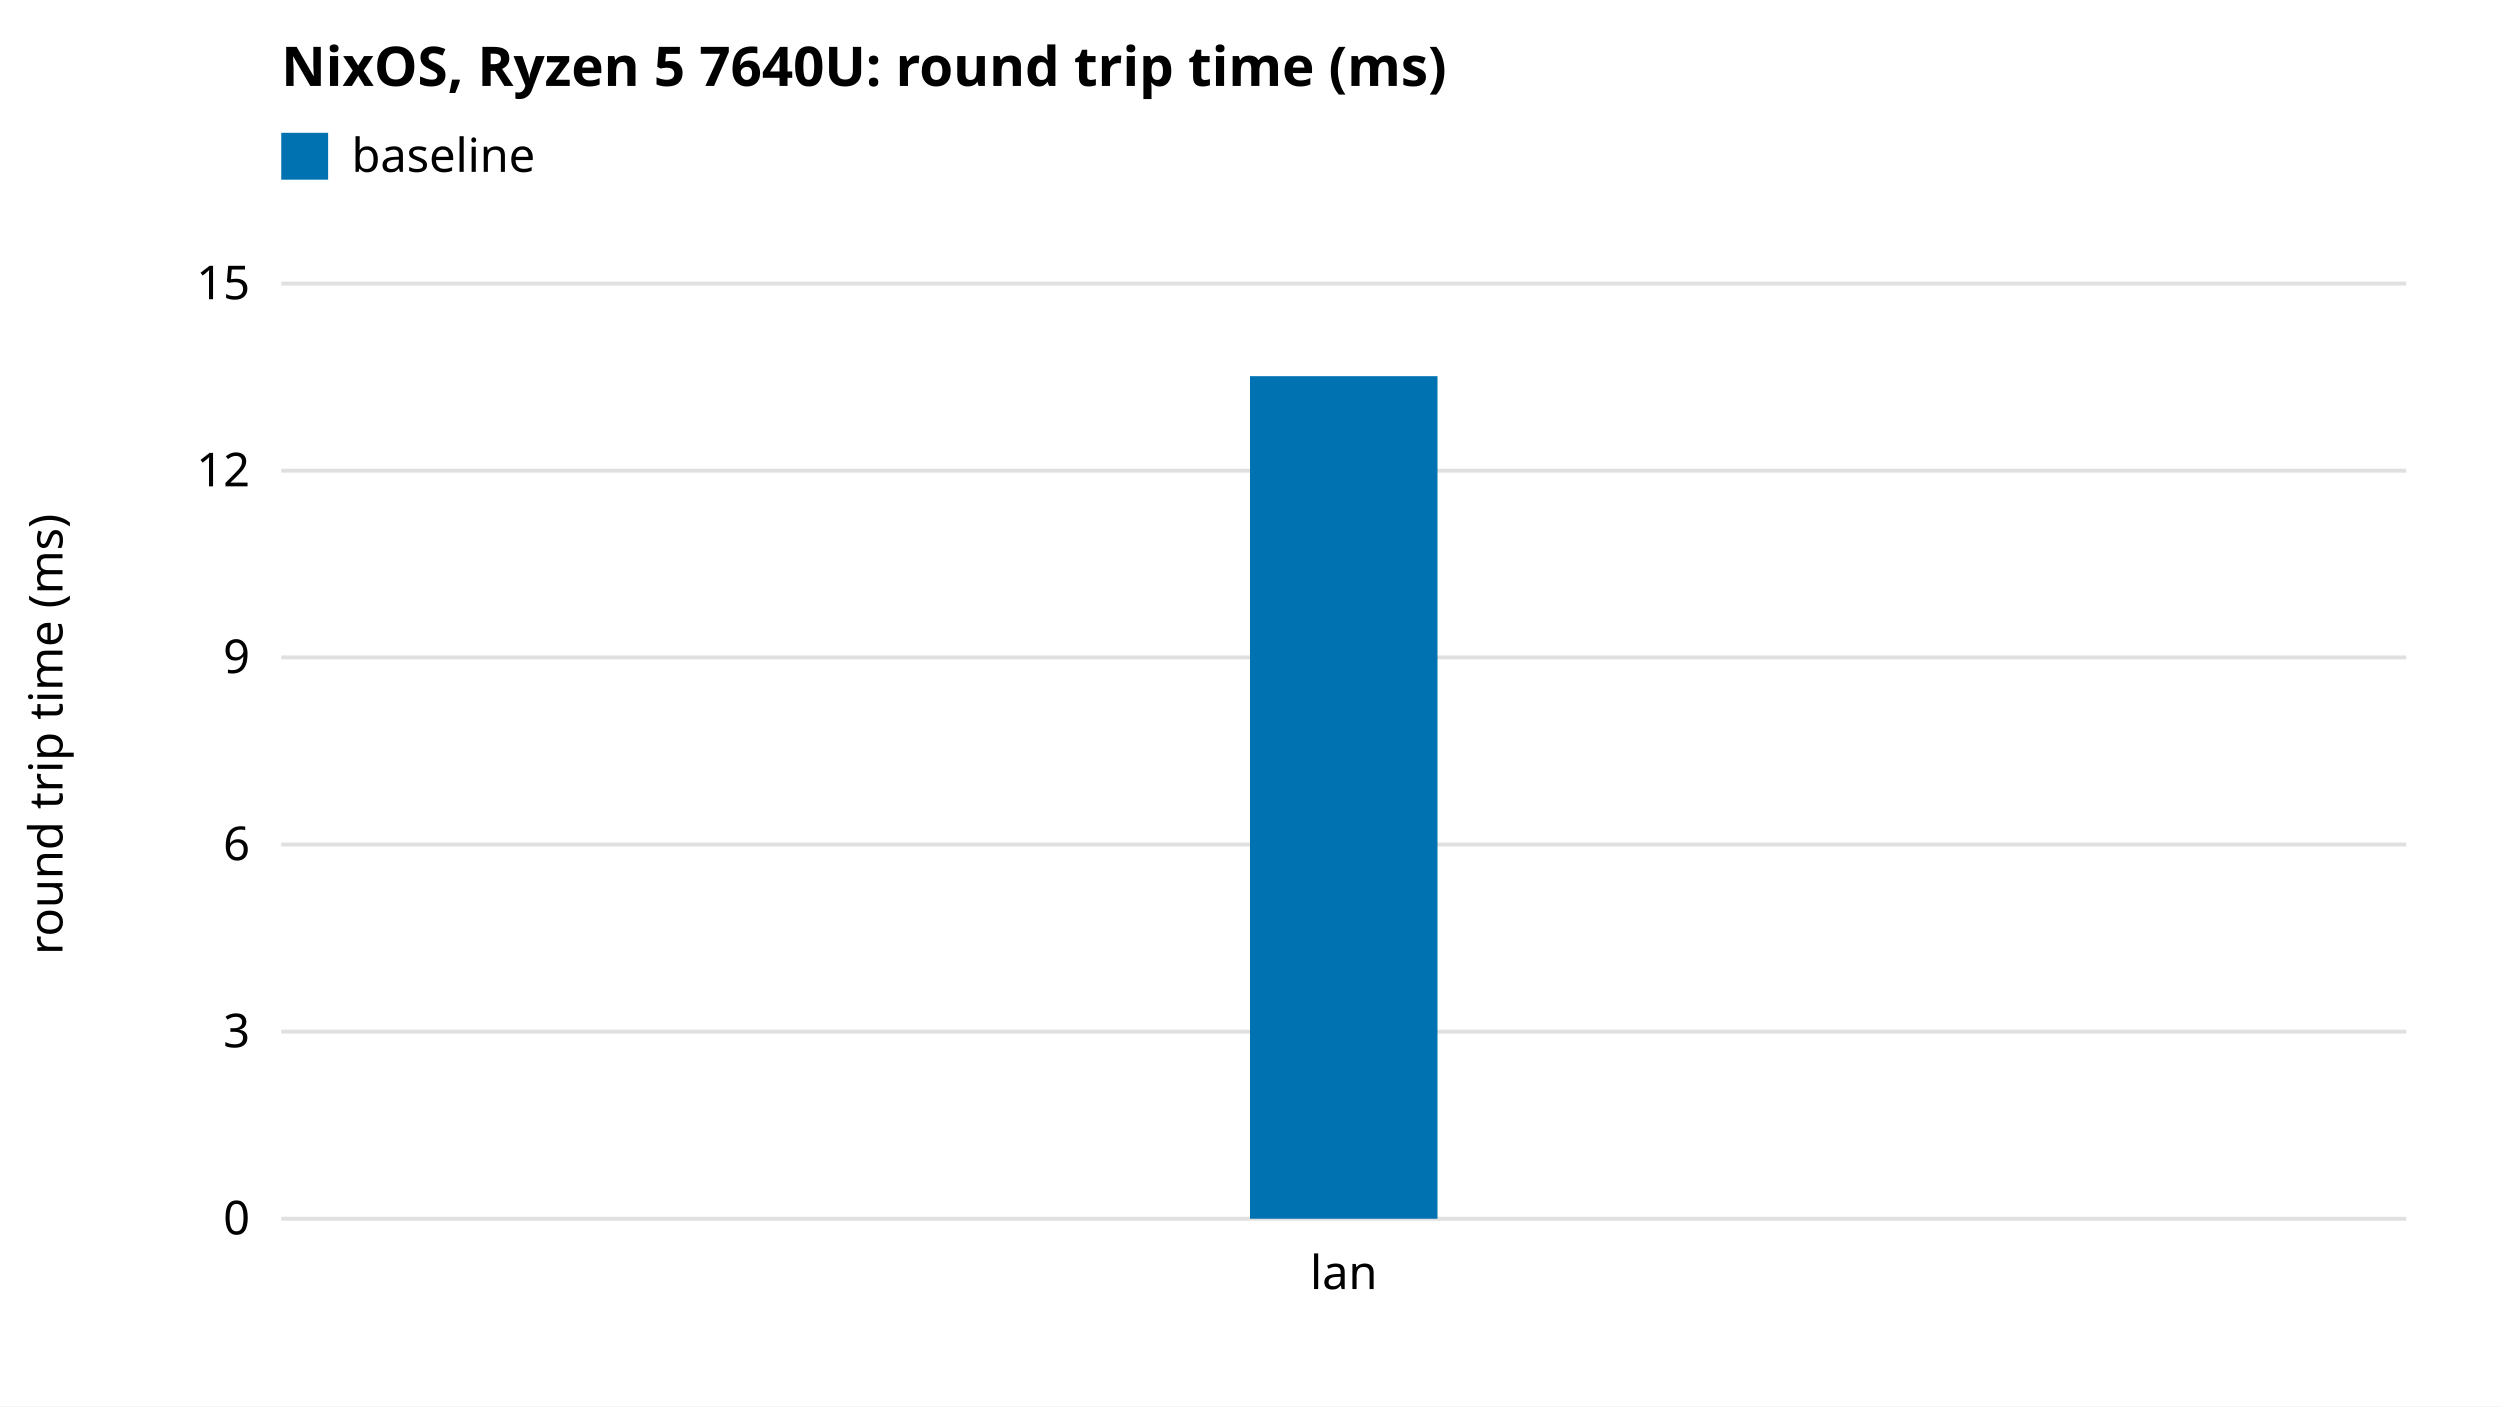
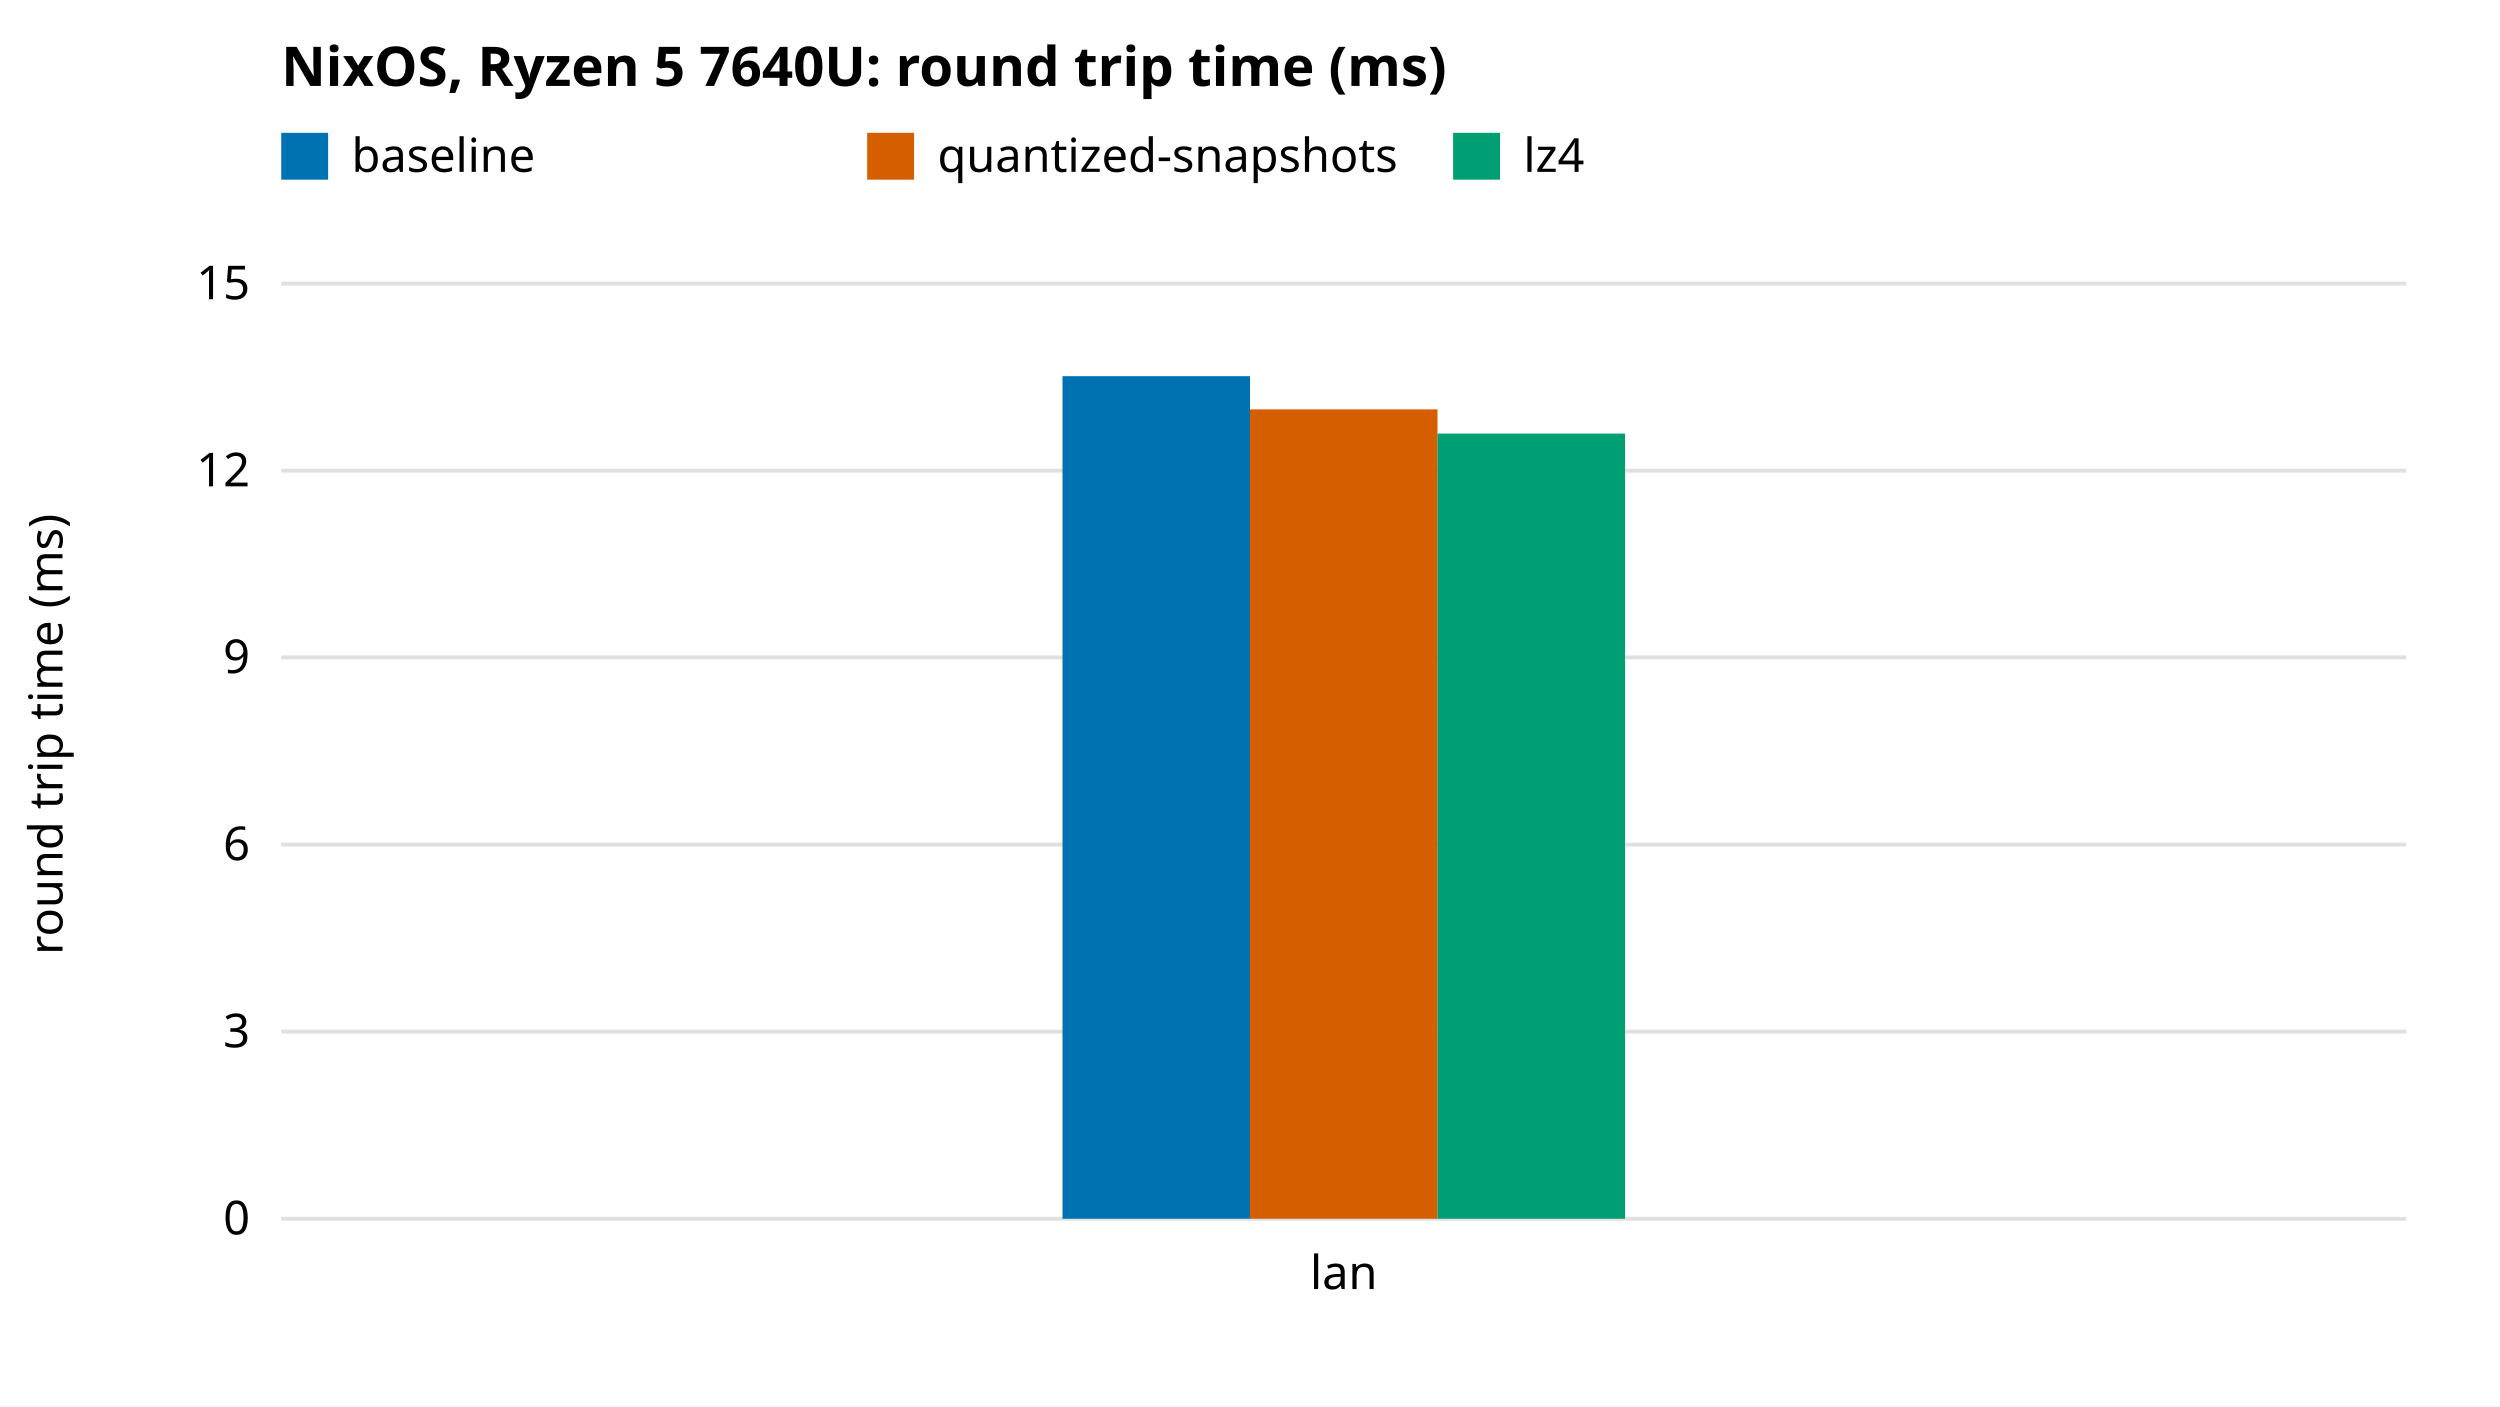
<svg xmlns="http://www.w3.org/2000/svg" viewBox="0 0 640 360" font-family="sans-serif" font-size="12" role="img" aria-label="NixOS, Ryzen 5 7640U: round trip time (ms)">
  <rect width="640" height="360" fill="#ffffff" />
  <text x="72" y="22" font-size="14" font-weight="bold">NixOS, Ryzen 5 7640U: round trip time (ms)</text>
  <line x1="72" x2="616" y1="312.0" y2="312.0" stroke="#e0e0e0" />
  <text x="64" y="316.0" text-anchor="end">0</text>
  <line x1="72" x2="616" y1="264.1" y2="264.1" stroke="#e0e0e0" />
  <text x="64" y="268.1" text-anchor="end">3</text>
  <line x1="72" x2="616" y1="216.2" y2="216.2" stroke="#e0e0e0" />
  <text x="64" y="220.2" text-anchor="end">6</text>
  <line x1="72" x2="616" y1="168.3" y2="168.3" stroke="#e0e0e0" />
  <text x="64" y="172.3" text-anchor="end">9</text>
  <line x1="72" x2="616" y1="120.5" y2="120.5" stroke="#e0e0e0" />
  <text x="64" y="124.5" text-anchor="end">12</text>
  <line x1="72" x2="616" y1="72.6" y2="72.6" stroke="#e0e0e0" />
  <text x="64" y="76.6" text-anchor="end">15</text>
  <text x="16" y="188.0" text-anchor="middle" transform="rotate(-90 16 188.0)">round trip time (ms)</text>
  <rect x="72" y="34" width="12" height="12" fill="#0072B2" />
  <text x="90" y="44">baseline</text>
+   <rect x="222" y="34" width="12" height="12" fill="#D55E00" />
+   <text x="240" y="44">quantized-snapshots</text>
+   <rect x="372" y="34" width="12" height="12" fill="#009E73" />
+   <text x="390" y="44">lz4</text>
  <text x="344.0" y="330" text-anchor="middle">lan</text>
-   <rect x="320.0" y="96.3" width="48.0" height="215.7" fill="#0072B2" />
+   <rect x="272.0" y="96.3" width="48.0" height="215.7" fill="#0072B2" />
+   <rect x="320.0" y="104.8" width="48.0" height="207.2" fill="#D55E00" />
+   <rect x="368.0" y="111.0" width="48.0" height="201.0" fill="#009E73" />
</svg>
